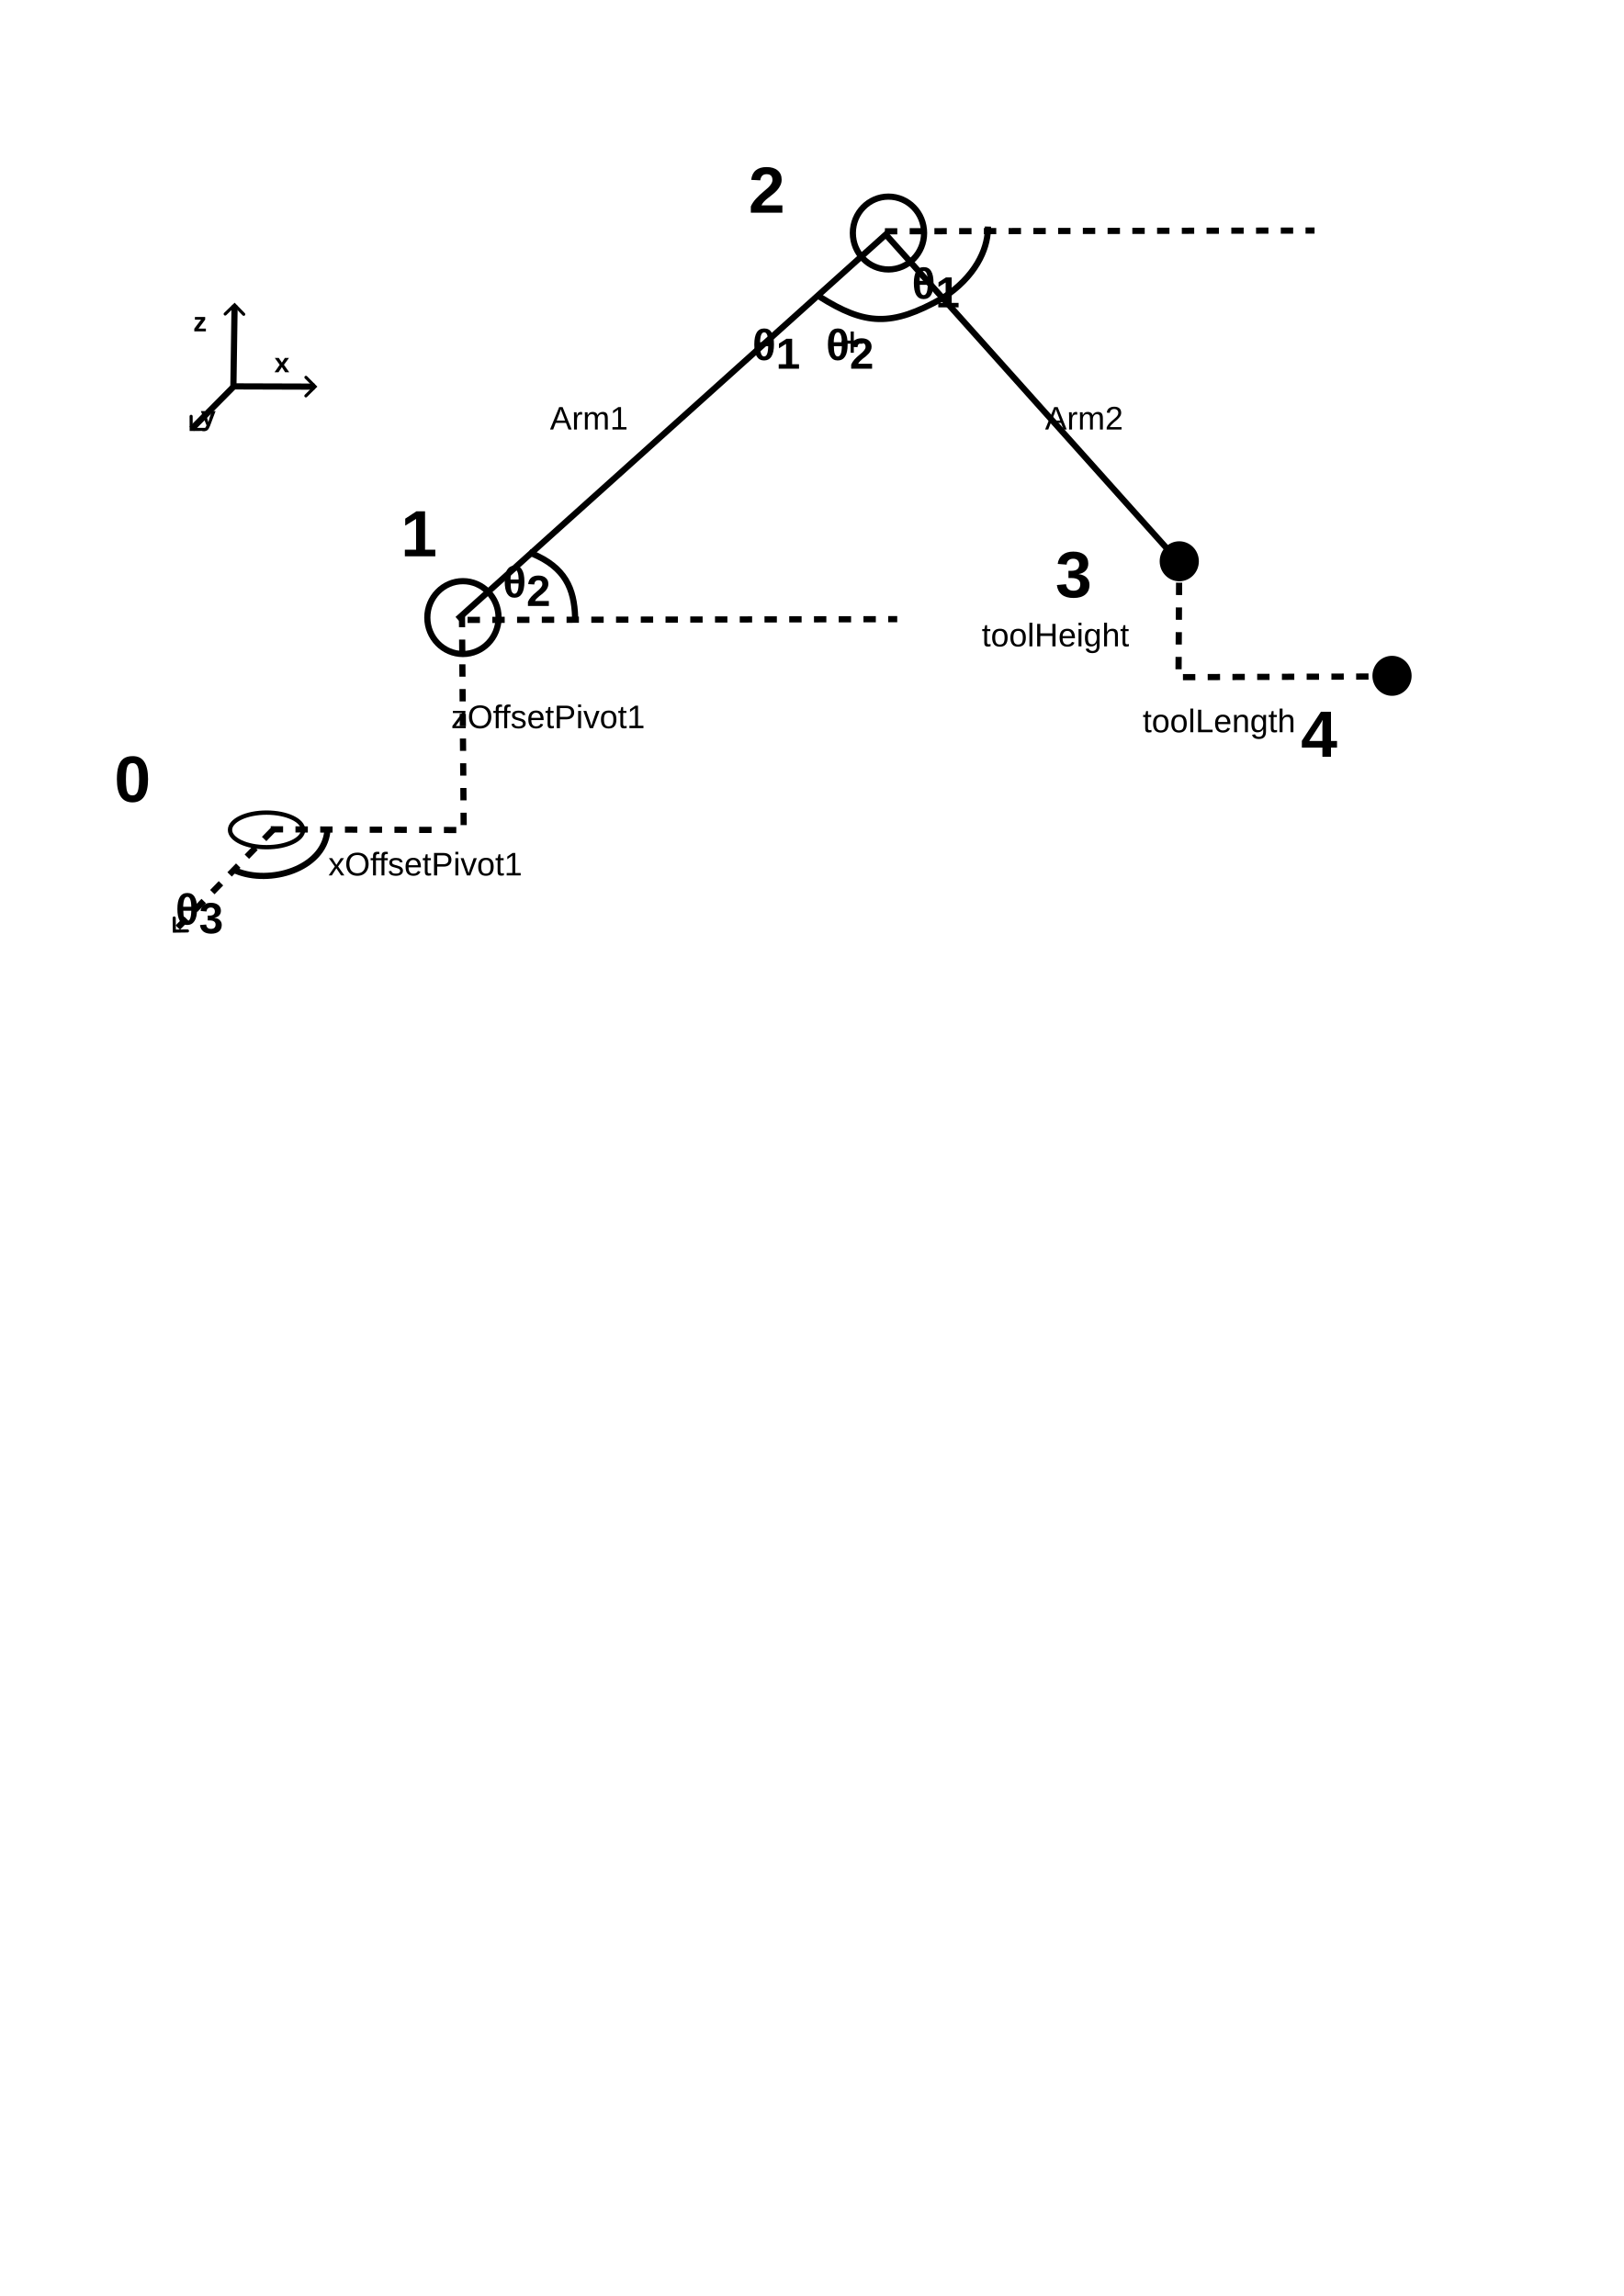
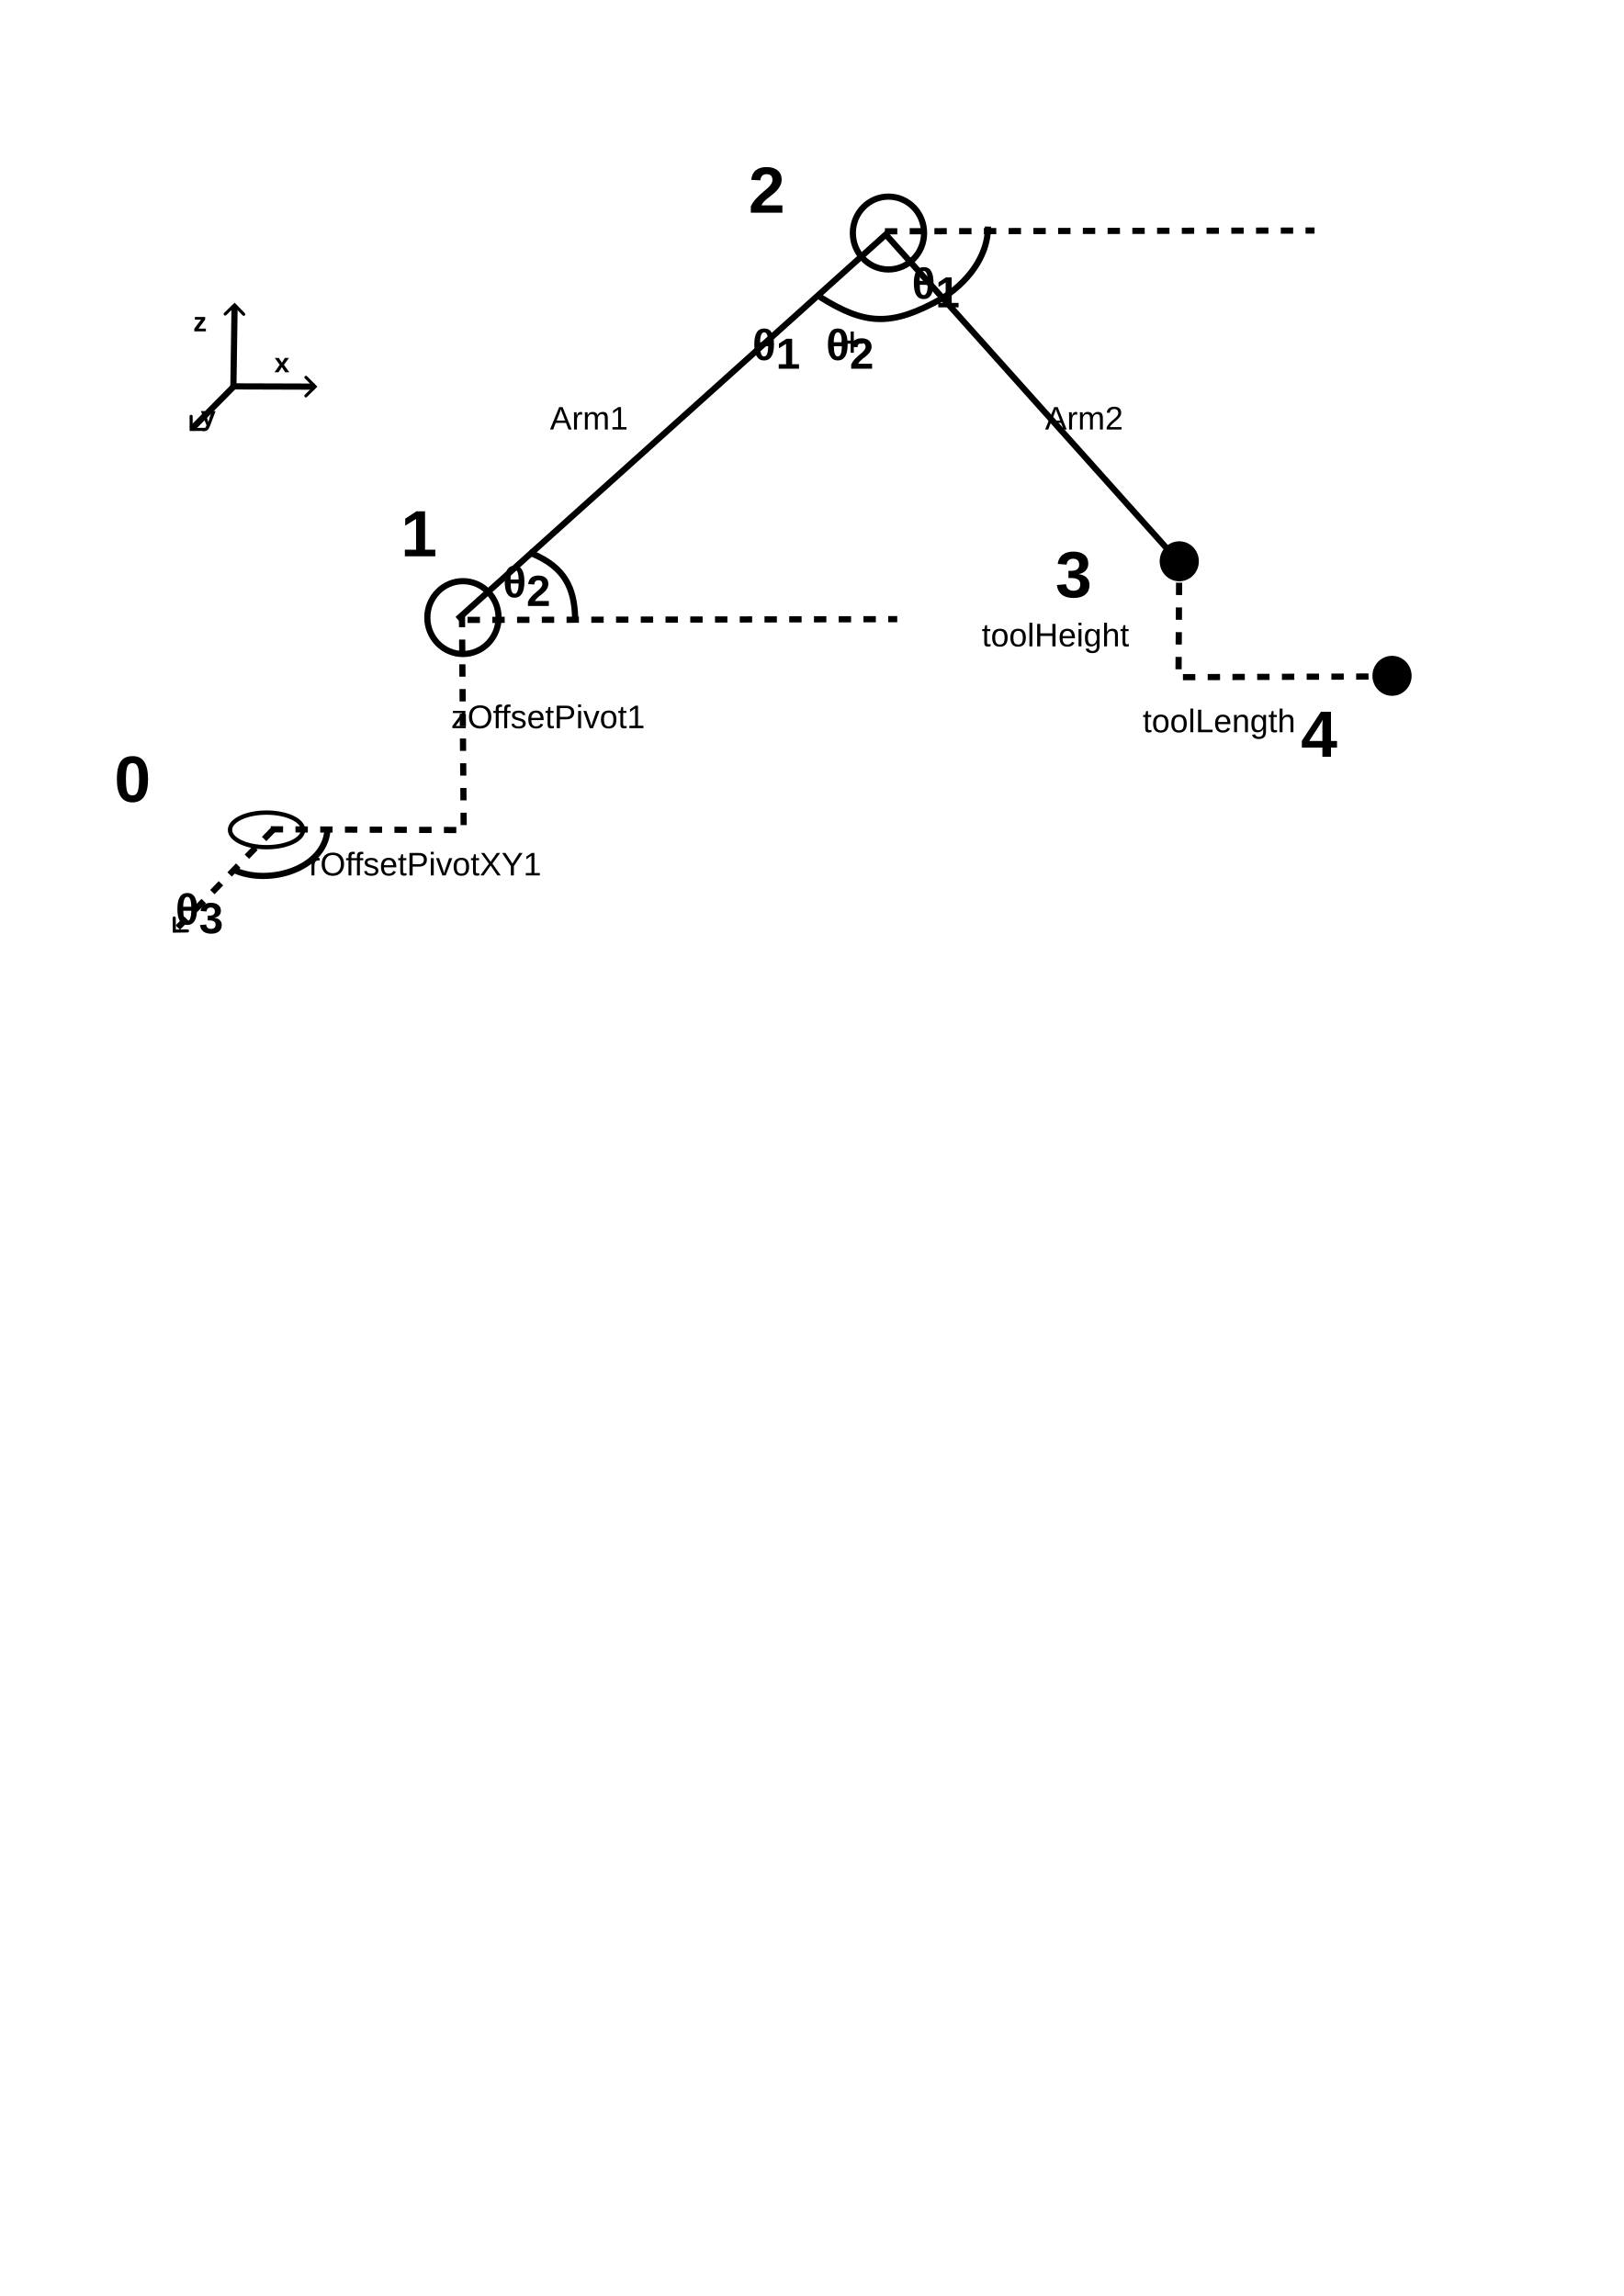
<svg xmlns="http://www.w3.org/2000/svg" width="210mm" height="297mm" viewBox="0 0 210 297" version="1.1" id="svg1">
  <defs id="defs1">
    <marker style="overflow:visible" id="marker26" refX="-1" refY="0" orient="auto-start-reverse" markerWidth="0.5" markerHeight="0.5" viewBox="0 0 1 1" preserveAspectRatio="xMidYMid">
      <path style="fill:none;stroke:context-stroke;stroke-width:1;stroke-linecap:round" d="M 3,-3 0,0 3,3" transform="rotate(180,0.125,0)" id="path26" />
    </marker>
    <marker style="overflow:visible" id="ArrowWideRounded" refX="-1" refY="0" orient="auto-start-reverse" markerWidth="0.5" markerHeight="0.5" viewBox="0 0 1 1" preserveAspectRatio="xMidYMid">
      <path style="fill:none;stroke:context-stroke;stroke-width:1;stroke-linecap:round" d="M 3,-3 0,0 3,3" transform="rotate(180,0.125,0)" id="path2" />
    </marker>
  </defs>
  <g id="layer1">
    <ellipse style="fill:none;stroke:#000000;stroke-width:0.8;stroke-linecap:square;stroke-miterlimit:3.9" id="path1" cx="59.875" cy="79.887" rx="4.606" ry="4.712" />
    <ellipse style="fill:none;stroke:#000000;stroke-width:0.8;stroke-linecap:square;stroke-miterlimit:3.9" id="ellipse1" cx="114.909" cy="30.145" rx="4.606" ry="4.712" />
    <ellipse style="fill:#000000;stroke:#000000;stroke-width:0.405;stroke-linecap:square;stroke-miterlimit:3.9;fill-opacity:1" id="ellipse2" cx="152.519" cy="72.605" rx="2.331" ry="2.384" />
    <ellipse style="fill:#000000;fill-opacity:1;stroke:#000000;stroke-width:0.405;stroke-linecap:square;stroke-miterlimit:3.9" id="ellipse3" cx="180.036" cy="87.421" rx="2.331" ry="2.384" />
    <ellipse style="fill:none;stroke:#000000;stroke-width:0.559;stroke-linecap:square;stroke-miterlimit:3.9" id="ellipse5" cx="34.475" cy="107.352" rx="4.727" ry="2.238" />
    <path style="fill:none;fill-opacity:1;stroke:#000000;stroke-width:0.8;stroke-linecap:square;stroke-miterlimit:3.9" d="M 59.477,79.834 114.562,30.337 152.084,72.25" id="path5" />
    <path style="fill:none;fill-opacity:1;stroke:#000000;stroke-width:0.8;stroke-linecap:square;stroke-miterlimit:3.9;stroke-dasharray:0.8,2.4;stroke-dashoffset:0" d="m 152.516,72.572 -0.095,15.025 27.498,-0.095" id="path6" />
    <path style="fill:none;fill-opacity:1;stroke:#000000;stroke-width:0.8;stroke-linecap:square;stroke-miterlimit:3.9;stroke-dasharray:0.8, 2.4;stroke-dashoffset:0" d="m 59.751,79.932 0.223,27.439 -26.293,-0.101" id="path7" />
    <text xml:space="preserve" style="font-style:oblique;font-weight:600;font-size:8.467px;font-family:FreeSans;-inkscape-font-specification:'FreeSans Semi-Bold Oblique';text-align:center;writing-mode:lr-tb;direction:ltr;text-anchor:middle;fill:#000000;fill-opacity:1;stroke:none;stroke-width:0.8;stroke-linecap:square;stroke-miterlimit:3.9;stroke-dasharray:0.8, 2.4;stroke-dashoffset:0" x="176.488" y="97.895" id="text7">
      <tspan id="tspan7" style="font-style:normal;font-variant:normal;font-weight:bold;font-stretch:normal;font-size:8.467px;font-family:'Liberation Sans';-inkscape-font-specification:'Liberation Sans Bold';fill:#000000;fill-opacity:1;stroke:none;stroke-width:0.8;stroke-dasharray:0.8, 2.4;stroke-dashoffset:0" x="176.488" y="97.895">4</tspan>
    </text>
    <text xml:space="preserve" style="font-style:oblique;font-weight:600;font-size:8.467px;font-family:FreeSans;-inkscape-font-specification:'FreeSans Semi-Bold Oblique';text-align:center;writing-mode:lr-tb;direction:ltr;text-anchor:middle;fill:#000000;fill-opacity:1;stroke:none;stroke-width:0.8;stroke-linecap:square;stroke-miterlimit:3.9;stroke-dasharray:0.8, 2.4;stroke-dashoffset:0" x="144.738" y="77.258" id="text8">
      <tspan id="tspan8" style="font-style:normal;font-variant:normal;font-weight:bold;font-stretch:normal;font-size:8.467px;font-family:'Liberation Sans';-inkscape-font-specification:'Liberation Sans Bold';fill:#000000;fill-opacity:1;stroke:none;stroke-width:0.8;stroke-dasharray:0.8, 2.4;stroke-dashoffset:0" x="144.738" y="77.258">3</tspan>
    </text>
    <text xml:space="preserve" style="font-style:oblique;font-weight:600;font-size:8.467px;font-family:FreeSans;-inkscape-font-specification:'FreeSans Semi-Bold Oblique';text-align:center;writing-mode:lr-tb;direction:ltr;text-anchor:middle;fill:#000000;fill-opacity:1;stroke:none;stroke-width:0.8;stroke-linecap:square;stroke-miterlimit:3.9;stroke-dasharray:0.8, 2.4;stroke-dashoffset:0" x="105.05" y="27.516" id="text9">
      <tspan id="tspan9" style="font-style:normal;font-variant:normal;font-weight:bold;font-stretch:normal;font-size:8.467px;font-family:'Liberation Sans';-inkscape-font-specification:'Liberation Sans Bold';fill:#000000;fill-opacity:1;stroke:none;stroke-width:0.8;stroke-dasharray:0.8, 2.4;stroke-dashoffset:0" x="105.05" y="27.516">2</tspan>
    </text>
    <text xml:space="preserve" style="font-style:oblique;font-weight:600;font-size:8.467px;font-family:FreeSans;-inkscape-font-specification:'FreeSans Semi-Bold Oblique';text-align:center;writing-mode:lr-tb;direction:ltr;text-anchor:middle;fill:#000000;fill-opacity:1;stroke:none;stroke-width:0.8;stroke-linecap:square;stroke-miterlimit:3.9;stroke-dasharray:0.8, 2.4;stroke-dashoffset:0" x="60.071" y="71.966" id="text10">
      <tspan id="tspan10" style="font-style:normal;font-variant:normal;font-weight:bold;font-stretch:normal;font-size:8.467px;font-family:'Liberation Sans';-inkscape-font-specification:'Liberation Sans Bold';fill:#000000;fill-opacity:1;stroke:none;stroke-width:0.8;stroke-dasharray:0.8, 2.4;stroke-dashoffset:0" x="60.071" y="71.966">1</tspan>
    </text>
    <text xml:space="preserve" style="font-style:oblique;font-weight:600;font-size:8.467px;font-family:FreeSans;-inkscape-font-specification:'FreeSans Semi-Bold Oblique';text-align:center;writing-mode:lr-tb;direction:ltr;text-anchor:middle;fill:#000000;fill-opacity:1;stroke:none;stroke-width:0.8;stroke-linecap:square;stroke-miterlimit:3.9;stroke-dasharray:0.8, 2.4;stroke-dashoffset:0" x="23.029" y="103.716" id="text11">
      <tspan id="tspan11" style="font-style:normal;font-variant:normal;font-weight:bold;font-stretch:normal;font-size:8.467px;font-family:'Liberation Sans';-inkscape-font-specification:'Liberation Sans Bold';fill:#000000;fill-opacity:1;stroke:none;stroke-width:0.8;stroke-dasharray:0.8, 2.4;stroke-dashoffset:0" x="23.029" y="103.716">0</tspan>
    </text>
    <path style="fill:none;fill-opacity:1;stroke:#000000;stroke-width:0.8;stroke-linecap:square;stroke-miterlimit:3.9;stroke-dasharray:0.8, 2.4;stroke-dashoffset:0" d="m 114.85,29.918 54.766,-0.095" id="path11" />
    <path style="fill:none;fill-opacity:1;stroke:#000000;stroke-width:0.8;stroke-linecap:square;stroke-miterlimit:3.9;stroke-dasharray:none;stroke-dashoffset:0;stroke-opacity:1" d="m 106.007,38.385 c 5.882,3.698 9.276,3.916 15.899,0.181 4.253,-2.769 5.78,-6.251 5.859,-8.858" id="path12" />
    <path style="fill:none;fill-opacity:1;stroke:#000000;stroke-width:0.8;stroke-linecap:square;stroke-miterlimit:3.9;stroke-dasharray:0.8, 2.4;stroke-dashoffset:0" d="m 60.875,80.189 54.766,-0.095" id="path13" />
    <path style="fill:none;fill-opacity:1;stroke:#000000;stroke-width:0.8;stroke-linecap:square;stroke-miterlimit:3.9;stroke-dasharray:none;stroke-dashoffset:0;stroke-opacity:1" d="m 68.789,71.597 c 4.332,1.8 5.475,4.564 5.593,8.236" id="path14" />
    <text xml:space="preserve" style="font-style:oblique;font-weight:600;font-size:5.644px;font-family:FreeSans;-inkscape-font-specification:'FreeSans Semi-Bold Oblique';text-align:center;writing-mode:lr-tb;direction:ltr;text-anchor:middle;fill:#000000;fill-opacity:1;stroke:none;stroke-width:0.8;stroke-linecap:square;stroke-miterlimit:3.9;stroke-dasharray:0.8, 2.4;stroke-dashoffset:0" x="130.45" y="38.629" id="text14">
      <tspan id="tspan14" style="font-style:normal;font-variant:normal;font-weight:bold;font-stretch:normal;font-size:5.644px;font-family:'Liberation Sans';-inkscape-font-specification:'Liberation Sans Bold';fill:#000000;fill-opacity:1;stroke:none;stroke-width:0.8;stroke-dasharray:0.8, 2.4;stroke-dashoffset:0" x="130.45" y="38.629">θ<tspan style="font-size:5.644px;baseline-shift:sub" id="tspan16">1</tspan>
      </tspan>
    </text>
    <text xml:space="preserve" style="font-style:oblique;font-weight:600;font-size:5.644px;font-family:FreeSans;-inkscape-font-specification:'FreeSans Semi-Bold Oblique';text-align:center;writing-mode:lr-tb;direction:ltr;text-anchor:middle;fill:#000000;fill-opacity:1;stroke:none;stroke-width:0.8;stroke-linecap:square;stroke-miterlimit:3.9;stroke-dasharray:0.8, 2.4;stroke-dashoffset:0" x="77.534" y="77.258" id="text18">
      <tspan id="tspan18" style="font-style:normal;font-variant:normal;font-weight:bold;font-stretch:normal;font-size:5.644px;font-family:'Liberation Sans';-inkscape-font-specification:'Liberation Sans Bold';fill:#000000;fill-opacity:1;stroke:none;stroke-width:0.8;stroke-dasharray:0.8, 2.4;stroke-dashoffset:0" x="77.534" y="77.258">θ<tspan style="font-size:5.644px;baseline-shift:sub" id="tspan17">2</tspan>
      </tspan>
    </text>
    <text xml:space="preserve" style="font-style:oblique;font-weight:600;font-size:5.644px;font-family:FreeSans;-inkscape-font-specification:'FreeSans Semi-Bold Oblique';text-align:center;writing-mode:lr-tb;direction:ltr;text-anchor:middle;fill:#000000;fill-opacity:1;stroke:none;stroke-width:0.8;stroke-linecap:square;stroke-miterlimit:3.9;stroke-dasharray:0.8, 2.4;stroke-dashoffset:0" x="109.813" y="46.566" id="text20">
      <tspan id="tspan20" style="font-style:normal;font-variant:normal;font-weight:bold;font-stretch:normal;font-size:5.644px;font-family:'Liberation Sans';-inkscape-font-specification:'Liberation Sans Bold';fill:#000000;fill-opacity:1;stroke:none;stroke-width:0.8;stroke-dasharray:0.8, 2.4;stroke-dashoffset:0" x="109.813" y="46.566">θ<tspan style="font-size:5.644px;baseline-shift:sub" id="tspan19">1</tspan>
      </tspan>
    </text>
    <text xml:space="preserve" style="font-style:oblique;font-weight:600;font-size:5.644px;font-family:FreeSans;-inkscape-font-specification:'FreeSans Semi-Bold Oblique';text-align:center;writing-mode:lr-tb;direction:ltr;text-anchor:middle;fill:#000000;fill-opacity:1;stroke:none;stroke-width:0.8;stroke-linecap:square;stroke-miterlimit:3.9;stroke-dasharray:0.8, 2.4;stroke-dashoffset:0" x="119.338" y="46.566" id="text22">
      <tspan id="tspan22" style="font-style:normal;font-variant:normal;font-weight:bold;font-stretch:normal;font-size:5.644px;font-family:'Liberation Sans';-inkscape-font-specification:'Liberation Sans Bold';fill:#000000;fill-opacity:1;stroke:none;stroke-width:0.8;stroke-dasharray:0.8, 2.4;stroke-dashoffset:0" x="119.338" y="46.566">θ<tspan style="font-size:5.644px;baseline-shift:sub" id="tspan21">2</tspan>
      </tspan>
    </text>
    <text xml:space="preserve" style="font-style:normal;font-variant:normal;font-weight:bold;font-stretch:normal;font-size:5.644px;font-family:'Liberation Sans';-inkscape-font-specification:'Liberation Sans Bold';text-align:center;writing-mode:lr-tb;direction:ltr;text-anchor:middle;mix-blend-mode:darken;fill:#000000;fill-opacity:1;stroke:none;stroke-width:0.8;stroke-linecap:square;stroke-miterlimit:3.9;stroke-dasharray:none;stroke-dashoffset:0;stroke-opacity:1" x="114.152" y="46.132" id="text23">
      <tspan id="tspan23" style="font-style:normal;font-variant:normal;font-weight:normal;font-stretch:normal;font-family:'Liberation Sans';-inkscape-font-specification:'Liberation Sans';fill:#000000;fill-opacity:1;stroke:none;stroke-width:0.8" x="114.152" y="46.132">+</tspan>
    </text>
    <path style="fill:#000000;fill-opacity:1;stroke:#000000;stroke-width:0.8;stroke-linecap:square;stroke-miterlimit:3.9;stroke-dasharray:none;stroke-dashoffset:0;stroke-opacity:1;marker-end:url(#marker26)" d="m 30.188,49.866 0.146,-9.929" id="path23" />
    <path style="fill:#000000;fill-opacity:1;stroke:#000000;stroke-width:0.8;stroke-linecap:square;stroke-miterlimit:3.9;stroke-dasharray:none;stroke-dashoffset:0;stroke-opacity:1;marker-end:url(#ArrowWideRounded)" d="m 30.237,49.979 10.027,0.032" id="path24" />
    <path style="fill:#000000;fill-opacity:1;stroke:#000000;stroke-width:0.8;stroke-linecap:square;stroke-miterlimit:3.9;stroke-dasharray:none;stroke-dashoffset:0;stroke-opacity:1;marker-end:url(#ArrowWideRounded)" d="m 30.237,49.987 -5.159,5.208" id="path25" />
    <text xml:space="preserve" style="font-style:oblique;font-weight:600;font-size:3.528px;font-family:FreeSans;-inkscape-font-specification:'FreeSans Semi-Bold Oblique';text-align:center;writing-mode:lr-tb;direction:ltr;text-anchor:middle;fill:#000000;fill-opacity:1;stroke:none;stroke-width:0.8;stroke-linecap:square;stroke-miterlimit:3.9;stroke-dasharray:0.8, 2.4;stroke-dashoffset:0" x="38.904" y="48.154" id="text26">
      <tspan id="tspan26" style="font-style:normal;font-variant:normal;font-weight:bold;font-stretch:normal;font-size:3.528px;font-family:'Liberation Sans';-inkscape-font-specification:'Liberation Sans Bold';fill:#000000;fill-opacity:1;stroke:none;stroke-width:0.8;stroke-dasharray:0.8, 2.4;stroke-dashoffset:0" x="38.904" y="48.154">x</tspan>
    </text>
    <text xml:space="preserve" style="font-style:oblique;font-weight:600;font-size:3.528px;font-family:FreeSans;-inkscape-font-specification:'FreeSans Semi-Bold Oblique';text-align:center;writing-mode:lr-tb;direction:ltr;text-anchor:middle;fill:#000000;fill-opacity:1;stroke:none;stroke-width:0.8;stroke-linecap:square;stroke-miterlimit:3.9;stroke-dasharray:0.8, 2.4;stroke-dashoffset:0" x="29.379" y="55.033" id="text27">
      <tspan id="tspan27" style="font-style:normal;font-variant:normal;font-weight:bold;font-stretch:normal;font-size:3.528px;font-family:'Liberation Sans';-inkscape-font-specification:'Liberation Sans Bold';fill:#000000;fill-opacity:1;stroke:none;stroke-width:0.8;stroke-dasharray:0.8, 2.4;stroke-dashoffset:0" x="29.379" y="55.033">y</tspan>
    </text>
    <text xml:space="preserve" style="font-style:oblique;font-weight:600;font-size:3.528px;font-family:FreeSans;-inkscape-font-specification:'FreeSans Semi-Bold Oblique';text-align:center;writing-mode:lr-tb;direction:ltr;text-anchor:middle;fill:#000000;fill-opacity:1;stroke:none;stroke-width:0.8;stroke-linecap:square;stroke-miterlimit:3.9;stroke-dasharray:0.8, 2.4;stroke-dashoffset:0" x="28.321" y="42.862" id="text28">
      <tspan id="tspan28" style="font-style:normal;font-variant:normal;font-weight:bold;font-stretch:normal;font-size:3.528px;font-family:'Liberation Sans';-inkscape-font-specification:'Liberation Sans Bold';fill:#000000;fill-opacity:1;stroke:none;stroke-width:0.8;stroke-dasharray:0.8, 2.4;stroke-dashoffset:0" x="28.321" y="42.862">z</tspan>
    </text>
    <path style="fill:#000000;fill-opacity:1;stroke:#000000;stroke-width:0.8;stroke-linecap:square;stroke-miterlimit:3.9;stroke-dasharray:0.8, 2.4;stroke-dashoffset:0;stroke-opacity:1;marker-end:url(#ArrowWideRounded)" d="M 34.999,107.667 22.899,120.086" id="path28" />
    <path style="fill:none;fill-opacity:1;stroke:#000000;stroke-width:0.8;stroke-linecap:square;stroke-miterlimit:3.9;stroke-dasharray:none;stroke-dashoffset:0;stroke-opacity:1" d="m 30.552,112.657 c 4.332,1.8 11.241,-0.215 11.783,-5.099" id="path33" />
    <text xml:space="preserve" style="font-style:oblique;font-weight:600;font-size:5.644px;font-family:FreeSans;-inkscape-font-specification:'FreeSans Semi-Bold Oblique';text-align:center;writing-mode:lr-tb;direction:ltr;text-anchor:middle;fill:#000000;fill-opacity:1;stroke:none;stroke-width:0.8;stroke-linecap:square;stroke-miterlimit:3.9;stroke-dasharray:0.8, 2.4;stroke-dashoffset:0" x="35.2" y="119.591" id="text34">
      <tspan id="tspan34" style="font-style:normal;font-variant:normal;font-weight:bold;font-stretch:normal;font-size:5.644px;font-family:'Liberation Sans';-inkscape-font-specification:'Liberation Sans Bold';fill:#000000;fill-opacity:1;stroke:none;stroke-width:0.8;stroke-dasharray:0.8, 2.4;stroke-dashoffset:0" x="35.2" y="119.591">θ<tspan style="font-size:5.644px;baseline-shift:sub" id="tspan33">3</tspan>
      </tspan>
    </text>
    <text xml:space="preserve" style="font-style:oblique;font-weight:600;font-size:4.233px;font-family:FreeSans;-inkscape-font-specification:'FreeSans Semi-Bold Oblique';text-align:center;writing-mode:lr-tb;direction:ltr;text-anchor:middle;fill:#000000;fill-opacity:1;stroke:none;stroke-width:0.8;stroke-linecap:square;stroke-miterlimit:3.9;stroke-dasharray:0.8, 2.4;stroke-dashoffset:0" x="79.121" y="55.562" id="text36">
      <tspan id="tspan36" style="font-style:normal;font-variant:normal;font-weight:normal;font-stretch:normal;font-size:4.233px;font-family:'Liberation Sans';-inkscape-font-specification:'Liberation Sans Bold';fill:#000000;fill-opacity:1;stroke:none;stroke-width:0.8;stroke-dasharray:0.8, 2.4;stroke-dashoffset:0" x="79.121" y="55.562">Arm1</tspan>
    </text>
    <text xml:space="preserve" style="font-style:oblique;font-weight:600;font-size:4.233px;font-family:FreeSans;-inkscape-font-specification:'FreeSans Semi-Bold Oblique';text-align:center;writing-mode:lr-tb;direction:ltr;text-anchor:middle;fill:#000000;fill-opacity:1;stroke:none;stroke-width:0.8;stroke-linecap:square;stroke-miterlimit:3.9;stroke-dasharray:0.8, 2.4;stroke-dashoffset:0" x="143.15" y="55.562" id="text37">
      <tspan id="tspan37" style="font-style:normal;font-variant:normal;font-weight:normal;font-stretch:normal;font-size:4.233px;font-family:'Liberation Sans';-inkscape-font-specification:'Liberation Sans Bold';fill:#000000;fill-opacity:1;stroke:none;stroke-width:0.8;stroke-dasharray:0.8, 2.4;stroke-dashoffset:0" x="143.15" y="55.562">Arm2</tspan>
    </text>
    <text xml:space="preserve" style="font-style:oblique;font-weight:600;font-size:4.233px;font-family:FreeSans;-inkscape-font-specification:'FreeSans Semi-Bold Oblique';text-align:center;writing-mode:lr-tb;direction:ltr;text-anchor:middle;fill:#000000;fill-opacity:1;stroke:none;stroke-width:0.8;stroke-linecap:square;stroke-miterlimit:3.9;stroke-dasharray:0.8, 2.4;stroke-dashoffset:0" x="73.829" y="94.191" id="text38">
      <tspan id="tspan38" style="font-style:normal;font-variant:normal;font-weight:normal;font-stretch:normal;font-size:4.233px;font-family:'Liberation Sans';-inkscape-font-specification:'Liberation Sans Bold';fill:#000000;fill-opacity:1;stroke:none;stroke-width:0.8;stroke-dasharray:0.8, 2.4;stroke-dashoffset:0" x="73.829" y="94.191">zOffsetPivot1</tspan>
    </text>
    <text xml:space="preserve" style="font-style:oblique;font-weight:600;font-size:4.233px;font-family:FreeSans;-inkscape-font-specification:'FreeSans Semi-Bold Oblique';text-align:center;writing-mode:lr-tb;direction:ltr;text-anchor:middle;fill:#000000;fill-opacity:1;stroke:none;stroke-width:0.8;stroke-linecap:square;stroke-miterlimit:3.9;stroke-dasharray:0.8, 2.4;stroke-dashoffset:0" x="57.954" y="113.241" id="text39">
-       <tspan id="tspan39" style="font-style:normal;font-variant:normal;font-weight:normal;font-stretch:normal;font-size:4.233px;font-family:'Liberation Sans';-inkscape-font-specification:'Liberation Sans Bold';fill:#000000;fill-opacity:1;stroke:none;stroke-width:0.8;stroke-dasharray:0.8, 2.4;stroke-dashoffset:0" x="57.954" y="113.241">xOffsetPivot1</tspan>
+       <tspan id="tspan39" style="font-style:normal;font-variant:normal;font-weight:normal;font-stretch:normal;font-size:4.233px;font-family:'Liberation Sans';-inkscape-font-specification:'Liberation Sans Bold';fill:#000000;fill-opacity:1;stroke:none;stroke-width:0.8;stroke-dasharray:0.8, 2.4;stroke-dashoffset:0" x="57.954" y="113.241">rOffsetPivotXY1</tspan>
    </text>
    <text xml:space="preserve" style="font-style:oblique;font-weight:600;font-size:4.233px;font-family:FreeSans;-inkscape-font-specification:'FreeSans Semi-Bold Oblique';text-align:center;writing-mode:lr-tb;direction:ltr;text-anchor:middle;fill:#000000;fill-opacity:1;stroke:none;stroke-width:0.8;stroke-linecap:square;stroke-miterlimit:3.9;stroke-dasharray:0.8, 2.4;stroke-dashoffset:0" x="139.446" y="83.608" id="text41">
      <tspan id="tspan41" style="font-style:normal;font-variant:normal;font-weight:normal;font-stretch:normal;font-size:4.233px;font-family:'Liberation Sans';-inkscape-font-specification:'Liberation Sans Bold';fill:#000000;fill-opacity:1;stroke:none;stroke-width:0.8;stroke-dasharray:0.8, 2.4;stroke-dashoffset:0" x="139.446" y="83.608">toolHeight</tspan>
    </text>
    <text xml:space="preserve" style="font-style:oblique;font-weight:600;font-size:4.233px;font-family:FreeSans;-inkscape-font-specification:'FreeSans Semi-Bold Oblique';text-align:center;writing-mode:lr-tb;direction:ltr;text-anchor:middle;fill:#000000;fill-opacity:1;stroke:none;stroke-width:0.8;stroke-linecap:square;stroke-miterlimit:3.9;stroke-dasharray:0.8, 2.4;stroke-dashoffset:0" x="160.613" y="94.72" id="text42">
      <tspan id="tspan42" style="font-style:normal;font-variant:normal;font-weight:normal;font-stretch:normal;font-size:4.233px;font-family:'Liberation Sans';-inkscape-font-specification:'Liberation Sans Bold';fill:#000000;fill-opacity:1;stroke:none;stroke-width:0.8;stroke-dasharray:0.8, 2.4;stroke-dashoffset:0" x="160.613" y="94.72">toolLength</tspan>
    </text>
  </g>
</svg>
